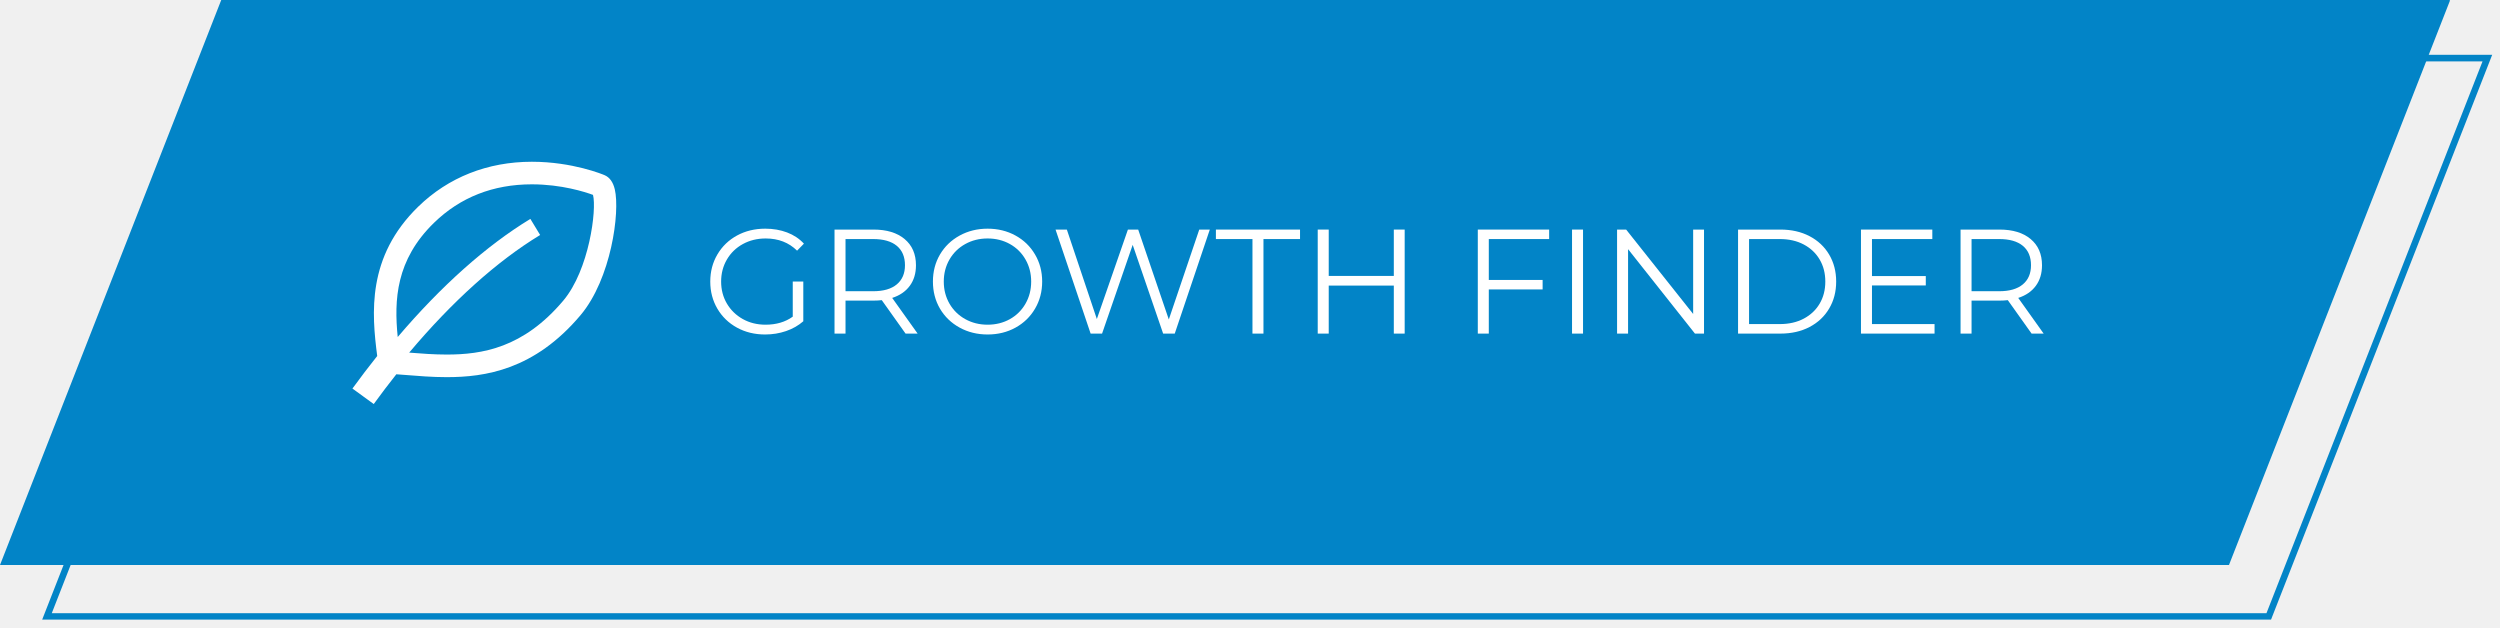
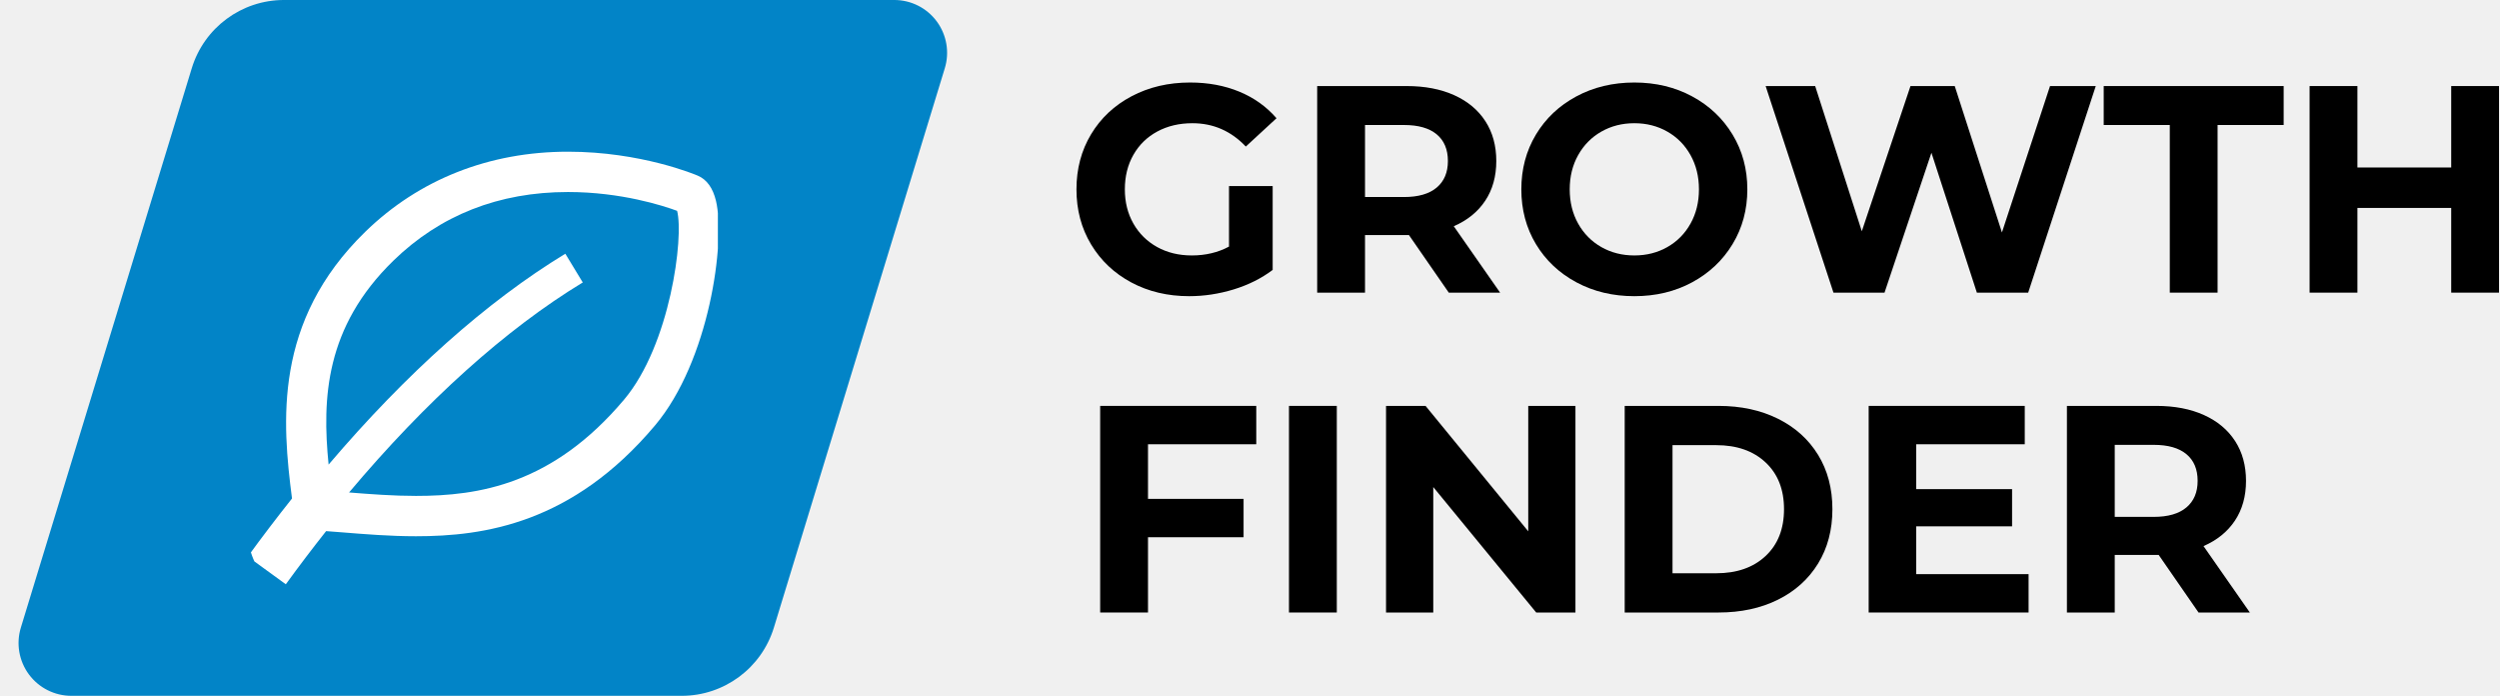
- <svg xmlns="http://www.w3.org/2000/svg" zoomAndPan="magnify" preserveAspectRatio="xMidYMid meet" version="1.0" viewBox="183.44 588.68 1136.64 285.34">
+ <svg xmlns="http://www.w3.org/2000/svg" zoomAndPan="magnify" preserveAspectRatio="xMidYMid meet" version="1.0" viewBox="150.39 585.47 1182.29 329.06">
  <defs>
    <g />
-     <clipPath id="acf2aa510e">
-       <path d="M 0.441 0.684 L 1115 0.684 L 1115 257.562 L 0.441 257.562 Z M 0.441 0.684 " clip-rule="nonzero" />
+     <clipPath id="3ac7910360">
+       <path d="M 159 585.469 L 599 585.469 L 599 914.531 L 159 914.531 Z M 159 585.469 " clip-rule="nonzero" />
    </clipPath>
-     <clipPath id="31381cdab2">
-       <path d="M 101.027 0.684 L 1114.438 0.684 L 1013.855 257.562 L 0.441 257.562 Z M 101.027 0.684 " clip-rule="nonzero" />
+     <clipPath id="e53bb08fbb">
+       <path d="M 284.73 585.469 L 573.492 585.469 C 581.41 585.469 588.859 589.223 593.566 595.586 C 598.277 601.953 599.691 610.172 597.375 617.746 L 516.523 882.254 C 510.66 901.434 492.961 914.531 472.906 914.531 L 184.145 914.531 C 176.227 914.531 168.781 910.777 164.07 904.414 C 159.359 898.047 157.945 889.828 160.262 882.254 L 241.113 617.746 C 246.977 598.566 264.676 585.469 284.73 585.469 Z M 284.73 585.469 " clip-rule="nonzero" />
    </clipPath>
-     <clipPath id="9a8468ca88">
-       <path d="M 0.441 0.684 L 1114.441 0.684 L 1114.441 257.562 L 0.441 257.562 Z M 0.441 0.684 " clip-rule="nonzero" />
+     <clipPath id="52b1e9c5e3">
+       <path d="M 0 0.469 L 440 0.469 L 440 329.531 L 0 329.531 Z M 0 0.469 " clip-rule="nonzero" />
    </clipPath>
-     <clipPath id="8cd8796aa7">
-       <path d="M 101.027 0.684 L 1114.438 0.684 L 1013.855 257.562 L 0.441 257.562 Z M 101.027 0.684 " clip-rule="nonzero" />
+     <clipPath id="3e3bece951">
+       <path d="M 125.73 0.469 L 414.492 0.469 C 422.41 0.469 429.859 4.223 434.566 10.586 C 439.277 16.953 440.691 25.172 438.375 32.746 L 357.523 297.254 C 351.66 316.434 333.961 329.531 313.906 329.531 L 25.145 329.531 C 17.227 329.531 9.781 325.777 5.07 319.414 C 0.359 313.047 -1.055 304.828 1.262 297.254 L 82.113 32.746 C 87.977 13.566 105.676 0.469 125.73 0.469 Z M 125.73 0.469 " clip-rule="nonzero" />
    </clipPath>
-     <clipPath id="74713ba5e0">
-       <rect x="0" width="1115" y="0" height="258" />
+     <clipPath id="73e7692303">
+       <rect x="0" width="440" y="0" height="330" />
    </clipPath>
-     <clipPath id="48eda47a81">
-       <path d="M 19.582 25.605 L 1133.73 25.605 L 1133.73 282.395 L 19.582 282.395 Z M 19.582 25.605 " clip-rule="nonzero" />
+     <clipPath id="2b53f28002">
+       <path d="M 267.617 657 L 490.367 657 L 490.367 862 L 267.617 862 Z M 267.617 657 " clip-rule="nonzero" />
    </clipPath>
-     <clipPath id="7467921422">
-       <path d="M 120.16 25.605 L 1133.527 25.605 L 1032.949 282.477 L 19.582 282.477 Z M 120.16 25.605 " clip-rule="nonzero" />
-     </clipPath>
-     <clipPath id="301e4a9560">
-       <path d="M 160.676 74 L 280.625 74 L 280.625 185 L 160.676 185 Z M 160.676 74 " clip-rule="nonzero" />
-     </clipPath>
-     <clipPath id="5b20768b07">
-       <rect x="0" width="1152" y="0" height="296" />
+     <clipPath id="4045f2118f">
+       <path d="M 267.617 681.871 L 267.617 836.773 C 267.617 855.414 282.727 870.523 301.367 870.523 L 456.27 870.523 C 474.91 870.523 490.02 855.414 490.02 836.773 L 490.02 681.871 C 490.02 663.23 474.91 648.121 456.27 648.121 L 301.367 648.121 C 282.727 648.121 267.617 663.23 267.617 681.871 Z M 267.617 681.871 " clip-rule="nonzero" />
    </clipPath>
  </defs>
-   <g transform="matrix(1, 0, 0, 1, 183, 588)">
-     <g clip-path="url(#5b20768b07)">
-       <g clip-path="url(#acf2aa510e)">
-         <g clip-path="url(#31381cdab2)">
-           <g transform="matrix(1, 0, 0, 1, 0, 0.000000000000113687)">
-             <g clip-path="url(#74713ba5e0)">
-               <g clip-path="url(#9a8468ca88)">
-                 <g clip-path="url(#8cd8796aa7)">
-                   <path fill="#0284c7" d="M 0.441 0.684 L 1114.266 0.684 L 1114.266 257.562 L 0.441 257.562 Z M 0.441 0.684 " fill-opacity="1" fill-rule="nonzero" />
-                 </g>
-               </g>
+   <g clip-path="url(#3ac7910360)">
+     <g clip-path="url(#e53bb08fbb)">
+       <g transform="matrix(1, 0, 0, 1, 159, 585)">
+         <g clip-path="url(#73e7692303)">
+           <g clip-path="url(#52b1e9c5e3)">
+             <g clip-path="url(#3e3bece951)">
+               <path fill="#0284c7" d="M -8.605 0.469 L 447.715 0.469 L 447.715 329.531 L -8.605 329.531 Z M -8.605 0.469 " fill-opacity="1" fill-rule="nonzero" />
            </g>
-           </g>
-         </g>
-       </g>
-       <g clip-path="url(#48eda47a81)">
-         <g clip-path="url(#7467921422)">
-           <path stroke-linecap="butt" transform="matrix(0.844707, 0, 0, 0.844707, 19.58055, 25.60452)" fill="none" stroke-linejoin="miter" d="M 119.07 0.001 L 1318.737 0.001 L 1199.669 304.096 L 0.002 304.096 Z M 119.07 0.001 " stroke="#0284c7" stroke-width="7.103" stroke-opacity="1" stroke-miterlimit="4" />
-         </g>
-       </g>
-       <g clip-path="url(#301e4a9560)">
-         <path fill="#ffffff" d="M 279.957 86.754 C 279.172 83.473 277.621 81.309 275.332 80.328 C 274.75 80.078 260.859 74.223 242.25 74.223 C 222.168 74.223 204.309 81.277 190.598 94.629 C 167.152 117.449 169.441 143.141 171.941 162.539 C 168.156 167.293 164.375 172.25 160.676 177.336 L 165.52 180.859 L 168.98 183.375 L 170.363 184.383 C 173.789 179.668 177.176 175.211 180.633 170.848 C 181.871 170.945 183.098 171.031 184.359 171.129 C 190.539 171.633 196.93 172.152 203.523 172.152 C 220.816 172.152 243.363 168.945 264.402 143.957 C 278.277 127.484 282.418 97.133 279.957 86.754 Z M 256.551 137.348 C 238.344 158.965 219.527 161.879 203.523 161.879 C 197.785 161.879 192.055 161.449 186.477 161 C 206.055 137.742 226.332 119.469 246.016 107.523 L 241.578 100.207 C 221.566 112.359 201.039 130.672 181.266 153.902 C 179.582 137.043 180.41 118.875 197.758 101.984 C 209.684 90.375 224.648 84.488 242.25 84.488 C 255.77 84.488 266.52 87.98 270.051 89.285 C 271.805 95.922 268.312 123.379 256.551 137.348 Z M 256.551 137.348 " fill-opacity="1" fill-rule="nonzero" />
-       </g>
-       <g fill="#ffffff" fill-opacity="1">
-         <g transform="translate(319.8527, 152.3518)">
-           <g>
-             <path d="M 41.016 -23.656 L 45.812 -23.656 L 45.812 -5.609 C 43.602 -3.672 40.988 -2.18 37.969 -1.141 C 34.957 -0.109 31.785 0.406 28.453 0.406 C 23.723 0.406 19.461 -0.629 15.672 -2.703 C 11.891 -4.773 8.914 -7.645 6.75 -11.312 C 4.594 -14.988 3.516 -19.102 3.516 -23.656 C 3.516 -28.207 4.594 -32.316 6.75 -35.984 C 8.914 -39.66 11.891 -42.531 15.672 -44.594 C 19.461 -46.664 23.742 -47.703 28.516 -47.703 C 32.117 -47.703 35.43 -47.129 38.453 -45.984 C 41.473 -44.836 44.02 -43.141 46.094 -40.891 L 42.984 -37.703 C 39.242 -41.398 34.488 -43.25 28.719 -43.25 C 24.883 -43.25 21.426 -42.406 18.344 -40.719 C 15.258 -39.031 12.836 -36.688 11.078 -33.688 C 9.328 -30.688 8.453 -27.344 8.453 -23.656 C 8.453 -19.957 9.328 -16.617 11.078 -13.641 C 12.836 -10.672 15.25 -8.328 18.312 -6.609 C 21.375 -4.898 24.82 -4.047 28.656 -4.047 C 33.52 -4.047 37.641 -5.266 41.016 -7.703 Z M 41.016 -23.656 " />
-           </g>
-         </g>
-       </g>
-       <g fill="#ffffff" fill-opacity="1">
-         <g transform="translate(372.1569, 152.3518)">
-           <g>
-             <path d="M 40 0 L 29.188 -15.203 C 27.977 -15.066 26.719 -15 25.406 -15 L 12.703 -15 L 12.703 0 L 7.703 0 L 7.703 -47.297 L 25.406 -47.297 C 31.445 -47.297 36.176 -45.852 39.594 -42.969 C 43.02 -40.094 44.734 -36.129 44.734 -31.078 C 44.734 -27.391 43.797 -24.27 41.922 -21.719 C 40.055 -19.176 37.391 -17.344 33.922 -16.219 L 45.484 0 Z M 25.281 -19.266 C 29.957 -19.266 33.535 -20.301 36.016 -22.375 C 38.492 -24.445 39.734 -27.348 39.734 -31.078 C 39.734 -34.91 38.492 -37.852 36.016 -39.906 C 33.535 -41.957 29.957 -42.984 25.281 -42.984 L 12.703 -42.984 L 12.703 -19.266 Z M 25.281 -19.266 " />
-           </g>
-         </g>
-       </g>
-       <g fill="#ffffff" fill-opacity="1">
-         <g transform="translate(421.0823, 152.3518)">
-           <g>
-             <path d="M 28.375 0.406 C 23.695 0.406 19.453 -0.641 15.641 -2.734 C 11.836 -4.828 8.863 -7.695 6.719 -11.344 C 4.582 -15 3.516 -19.102 3.516 -23.656 C 3.516 -28.207 4.582 -32.305 6.719 -35.953 C 8.863 -39.598 11.836 -42.469 15.641 -44.562 C 19.453 -46.656 23.695 -47.703 28.375 -47.703 C 33.062 -47.703 37.285 -46.664 41.047 -44.594 C 44.816 -42.531 47.781 -39.66 49.938 -35.984 C 52.102 -32.316 53.188 -28.207 53.188 -23.656 C 53.188 -19.102 52.102 -14.988 49.938 -11.312 C 47.781 -7.645 44.816 -4.773 41.047 -2.703 C 37.285 -0.629 33.062 0.406 28.375 0.406 Z M 28.375 -4.047 C 32.113 -4.047 35.492 -4.891 38.516 -6.578 C 41.535 -8.273 43.898 -10.617 45.609 -13.609 C 47.328 -16.609 48.188 -19.957 48.188 -23.656 C 48.188 -27.344 47.328 -30.688 45.609 -33.688 C 43.898 -36.688 41.535 -39.031 38.516 -40.719 C 35.492 -42.406 32.113 -43.25 28.375 -43.25 C 24.645 -43.25 21.258 -42.406 18.219 -40.719 C 15.176 -39.031 12.785 -36.688 11.047 -33.688 C 9.316 -30.688 8.453 -27.344 8.453 -23.656 C 8.453 -19.957 9.316 -16.609 11.047 -13.609 C 12.785 -10.617 15.176 -8.273 18.219 -6.578 C 21.258 -4.891 24.645 -4.047 28.375 -4.047 Z M 28.375 -4.047 " />
-           </g>
-         </g>
-       </g>
-       <g fill="#ffffff" fill-opacity="1">
-         <g transform="translate(477.8466, 152.3518)">
-           <g>
-             <path d="M 72.641 -47.297 L 56.703 0 L 51.422 0 L 37.578 -40.344 L 23.656 0 L 18.453 0 L 2.5 -47.297 L 7.641 -47.297 L 21.281 -6.625 L 35.406 -47.297 L 40.078 -47.297 L 54 -6.422 L 67.844 -47.297 Z M 72.641 -47.297 " />
-           </g>
-         </g>
-       </g>
-       <g fill="#ffffff" fill-opacity="1">
-         <g transform="translate(552.9917, 152.3518)">
-           <g>
-             <path d="M 16.891 -42.984 L 0.266 -42.984 L 0.266 -47.297 L 38.516 -47.297 L 38.516 -42.984 L 21.891 -42.984 L 21.891 0 L 16.891 0 Z M 16.891 -42.984 " />
-           </g>
-         </g>
-       </g>
-       <g fill="#ffffff" fill-opacity="1">
-         <g transform="translate(591.8481, 152.3518)">
-           <g>
-             <path d="M 47.234 -47.297 L 47.234 0 L 42.297 0 L 42.297 -21.828 L 12.703 -21.828 L 12.703 0 L 7.703 0 L 7.703 -47.297 L 12.703 -47.297 L 12.703 -26.219 L 42.297 -26.219 L 42.297 -47.297 Z M 47.234 -47.297 " />
-           </g>
-         </g>
-       </g>
-       <g fill="#ffffff" fill-opacity="1">
-         <g transform="translate(646.8554, 152.3518)">
-           <g />
-         </g>
-       </g>
-       <g fill="#ffffff" fill-opacity="1">
-         <g transform="translate(664.628, 152.3518)">
-           <g>
-             <path d="M 12.703 -42.984 L 12.703 -24.391 L 37.172 -24.391 L 37.172 -20.078 L 12.703 -20.078 L 12.703 0 L 7.703 0 L 7.703 -47.297 L 40.141 -47.297 L 40.141 -42.984 Z M 12.703 -42.984 " />
-           </g>
-         </g>
-       </g>
-       <g fill="#ffffff" fill-opacity="1">
-         <g transform="translate(707.4715, 152.3518)">
-           <g>
-             <path d="M 7.703 -47.297 L 12.703 -47.297 L 12.703 0 L 7.703 0 Z M 7.703 -47.297 " />
-           </g>
-         </g>
-       </g>
-       <g fill="#ffffff" fill-opacity="1">
-         <g transform="translate(727.9472, 152.3518)">
-           <g>
-             <path d="M 47.234 -47.297 L 47.234 0 L 43.109 0 L 12.703 -38.391 L 12.703 0 L 7.703 0 L 7.703 -47.297 L 11.828 -47.297 L 42.297 -8.922 L 42.297 -47.297 Z M 47.234 -47.297 " />
-           </g>
-         </g>
-       </g>
-       <g fill="#ffffff" fill-opacity="1">
-         <g transform="translate(782.9544, 152.3518)">
-           <g>
-             <path d="M 7.703 -47.297 L 26.969 -47.297 C 31.969 -47.297 36.379 -46.297 40.203 -44.297 C 44.035 -42.297 47.008 -39.504 49.125 -35.922 C 51.25 -32.336 52.312 -28.25 52.312 -23.656 C 52.312 -19.062 51.25 -14.973 49.125 -11.391 C 47.008 -7.805 44.035 -5.008 40.203 -3 C 36.379 -1 31.969 0 26.969 0 L 7.703 0 Z M 26.688 -4.328 C 30.832 -4.328 34.457 -5.148 37.562 -6.797 C 40.676 -8.441 43.086 -10.711 44.797 -13.609 C 46.516 -16.516 47.375 -19.863 47.375 -23.656 C 47.375 -27.438 46.516 -30.781 44.797 -33.688 C 43.086 -36.594 40.676 -38.867 37.562 -40.516 C 34.457 -42.16 30.832 -42.984 26.688 -42.984 L 12.703 -42.984 L 12.703 -4.328 Z M 26.688 -4.328 " />
-           </g>
-         </g>
-       </g>
-       <g fill="#ffffff" fill-opacity="1">
-         <g transform="translate(838.8402, 152.3518)">
-           <g>
-             <path d="M 41.156 -4.328 L 41.156 0 L 7.703 0 L 7.703 -47.297 L 40.141 -47.297 L 40.141 -42.984 L 12.703 -42.984 L 12.703 -26.156 L 37.172 -26.156 L 37.172 -21.891 L 12.703 -21.891 L 12.703 -4.328 Z M 41.156 -4.328 " />
-           </g>
-         </g>
-       </g>
-       <g fill="#ffffff" fill-opacity="1">
-         <g transform="translate(884.1164, 152.3518)">
-           <g>
-             <path d="M 40 0 L 29.188 -15.203 C 27.977 -15.066 26.719 -15 25.406 -15 L 12.703 -15 L 12.703 0 L 7.703 0 L 7.703 -47.297 L 25.406 -47.297 C 31.445 -47.297 36.176 -45.852 39.594 -42.969 C 43.02 -40.094 44.734 -36.129 44.734 -31.078 C 44.734 -27.391 43.797 -24.27 41.922 -21.719 C 40.055 -19.176 37.391 -17.344 33.922 -16.219 L 45.484 0 Z M 25.281 -19.266 C 29.957 -19.266 33.535 -20.301 36.016 -22.375 C 38.492 -24.445 39.734 -27.348 39.734 -31.078 C 39.734 -34.91 38.492 -37.852 36.016 -39.906 C 33.535 -41.957 29.957 -42.984 25.281 -42.984 L 12.703 -42.984 L 12.703 -19.266 Z M 25.281 -19.266 " />
          </g>
        </g>
      </g>
    </g>
  </g>
+   <g clip-path="url(#2b53f28002)">
+     <g clip-path="url(#4045f2118f)">
+       <path fill="#ffffff" d="M 489.129 680.484 C 487.672 674.387 484.793 670.371 480.535 668.551 C 479.457 668.086 453.664 657.211 419.105 657.211 C 381.812 657.211 348.645 670.316 323.18 695.109 C 279.648 737.484 283.895 785.199 288.539 821.223 C 281.512 830.051 274.488 839.254 267.617 848.699 L 276.609 855.242 L 283.039 859.914 L 285.609 861.781 C 291.973 853.027 298.258 844.754 304.676 836.652 C 306.98 836.828 309.258 836.992 311.598 837.176 C 323.07 838.105 334.941 839.07 347.191 839.07 C 379.305 839.07 421.172 833.117 460.246 786.715 C 486.008 756.125 493.695 699.758 489.129 680.484 Z M 445.664 774.438 C 411.852 814.586 376.91 819.996 347.191 819.996 C 336.531 819.996 325.887 819.195 315.531 818.367 C 351.887 775.172 389.547 741.238 426.098 719.051 L 417.852 705.469 C 380.695 728.035 342.574 762.039 305.852 805.184 C 302.727 773.875 304.262 740.137 336.484 708.766 C 358.625 687.211 386.422 676.277 419.105 676.277 C 444.207 676.277 464.172 682.762 470.734 685.184 C 473.988 697.508 467.504 748.5 445.664 774.438 Z M 445.664 774.438 " fill-opacity="1" fill-rule="nonzero" />
+     </g>
+   </g>
+   <g fill="#000000" fill-opacity="1">
+     <g transform="translate(654.2324, 723.8677)">
+       <g>
+         <path d="M 77.609 -50.391 L 98.266 -50.391 L 98.266 -10.75 C 92.961 -6.75 86.82 -3.676 79.844 -1.531 C 72.863 0.602 65.836 1.672 58.766 1.672 C 48.617 1.672 39.5 -0.488 31.406 -4.812 C 23.312 -9.145 16.957 -15.148 12.344 -22.828 C 7.738 -30.504 5.438 -39.18 5.438 -48.859 C 5.438 -58.535 7.738 -67.211 12.344 -74.891 C 16.957 -82.566 23.359 -88.566 31.547 -92.891 C 39.734 -97.211 48.945 -99.375 59.188 -99.375 C 67.738 -99.375 75.504 -97.93 82.484 -95.047 C 89.461 -92.16 95.328 -87.973 100.078 -82.484 L 85.562 -69.094 C 78.582 -76.445 70.16 -80.125 60.297 -80.125 C 54.066 -80.125 48.531 -78.816 43.688 -76.203 C 38.852 -73.598 35.082 -69.922 32.375 -65.172 C 29.676 -60.43 28.328 -54.992 28.328 -48.859 C 28.328 -42.805 29.676 -37.406 32.375 -32.656 C 35.082 -27.914 38.832 -24.219 43.625 -21.562 C 48.414 -18.914 53.879 -17.594 60.016 -17.594 C 66.523 -17.594 72.391 -18.988 77.609 -21.781 Z M 77.609 -50.391 " />
+       </g>
+     </g>
+   </g>
+   <g fill="#000000" fill-opacity="1">
+     <g transform="translate(761.9807, 723.8677)">
+       <g>
+         <path d="M 73.844 0 L 55 -27.219 L 34.203 -27.219 L 34.203 0 L 11.578 0 L 11.578 -97.703 L 53.875 -97.703 C 62.531 -97.703 70.047 -96.258 76.422 -93.375 C 82.797 -90.488 87.703 -86.395 91.141 -81.094 C 94.586 -75.789 96.312 -69.508 96.312 -62.25 C 96.312 -54.988 94.566 -48.727 91.078 -43.469 C 87.586 -38.219 82.629 -34.195 76.203 -31.406 L 98.125 0 Z M 73.422 -62.25 C 73.422 -67.738 71.648 -71.945 68.109 -74.875 C 64.578 -77.812 59.414 -79.281 52.625 -79.281 L 34.203 -79.281 L 34.203 -45.219 L 52.625 -45.219 C 59.414 -45.219 64.578 -46.707 68.109 -49.688 C 71.648 -52.664 73.422 -56.852 73.422 -62.25 Z M 73.422 -62.25 " />
+       </g>
+     </g>
+   </g>
+   <g fill="#000000" fill-opacity="1">
+     <g transform="translate(864.7044, 723.8677)">
+       <g>
+         <path d="M 58.906 1.672 C 48.758 1.672 39.613 -0.516 31.469 -4.891 C 23.332 -9.266 16.957 -15.285 12.344 -22.953 C 7.738 -30.629 5.438 -39.266 5.438 -48.859 C 5.438 -58.441 7.738 -67.07 12.344 -74.75 C 16.957 -82.426 23.332 -88.445 31.469 -92.812 C 39.613 -97.188 48.758 -99.375 58.906 -99.375 C 69.039 -99.375 78.156 -97.188 86.25 -92.812 C 94.352 -88.445 100.727 -82.426 105.375 -74.75 C 110.031 -67.07 112.359 -58.441 112.359 -48.859 C 112.359 -39.266 110.031 -30.629 105.375 -22.953 C 100.727 -15.285 94.352 -9.266 86.25 -4.891 C 78.156 -0.516 69.039 1.672 58.906 1.672 Z M 58.906 -17.594 C 64.676 -17.594 69.883 -18.914 74.531 -21.562 C 79.188 -24.219 82.836 -27.914 85.484 -32.656 C 88.141 -37.406 89.469 -42.805 89.469 -48.859 C 89.469 -54.898 88.141 -60.289 85.484 -65.031 C 82.836 -69.781 79.188 -73.484 74.531 -76.141 C 69.883 -78.797 64.676 -80.125 58.906 -80.125 C 53.133 -80.125 47.922 -78.797 43.266 -76.141 C 38.617 -73.484 34.969 -69.781 32.312 -65.031 C 29.656 -60.289 28.328 -54.898 28.328 -48.859 C 28.328 -42.805 29.656 -37.406 32.312 -32.656 C 34.969 -27.914 38.617 -24.219 43.266 -21.562 C 47.922 -18.914 53.133 -17.594 58.906 -17.594 Z M 58.906 -17.594 " />
+       </g>
+     </g>
+   </g>
+   <g fill="#000000" fill-opacity="1">
+     <g transform="translate(982.6414, 723.8677)">
+       <g>
+         <path d="M 159.266 -97.703 L 127.297 0 L 103.016 0 L 81.516 -66.156 L 59.328 0 L 35.172 0 L 3.078 -97.703 L 26.516 -97.703 L 48.578 -29.031 L 71.609 -97.703 L 92.547 -97.703 L 114.875 -28.469 L 137.625 -97.703 Z M 159.266 -97.703 " />
+       </g>
+     </g>
+   </g>
+   <g fill="#000000" fill-opacity="1">
+     <g transform="translate(1145.101, 723.8677)">
+       <g>
+         <path d="M 31.828 -79.281 L 0.562 -79.281 L 0.562 -97.703 L 85.703 -97.703 L 85.703 -79.281 L 54.438 -79.281 L 54.438 0 L 31.828 0 Z M 31.828 -79.281 " />
+       </g>
+     </g>
+   </g>
+   <g fill="#000000" fill-opacity="1">
+     <g transform="translate(1231.495, 723.8677)">
+       <g>
+         <path d="M 101.188 -97.703 L 101.188 0 L 78.578 0 L 78.578 -40.062 L 34.203 -40.062 L 34.203 0 L 11.578 0 L 11.578 -97.703 L 34.203 -97.703 L 34.203 -59.188 L 78.578 -59.188 L 78.578 -97.703 Z M 101.188 -97.703 " />
+       </g>
+     </g>
+   </g>
+   <g fill="#000000" fill-opacity="1">
+     <g transform="translate(1344.408, 723.8677)">
+       <g />
+     </g>
+   </g>
+   <g fill="#000000" fill-opacity="1">
+     <g transform="translate(659.3103, 875.1321)">
+       <g>
+         <path d="M 34.203 -79.562 L 34.203 -53.734 L 79.422 -53.734 L 79.422 -35.594 L 34.203 -35.594 L 34.203 0 L 11.578 0 L 11.578 -97.703 L 85.422 -97.703 L 85.422 -79.562 Z M 34.203 -79.562 " />
+       </g>
+     </g>
+   </g>
+   <g fill="#000000" fill-opacity="1">
+     <g transform="translate(748.6354, 875.1321)">
+       <g>
+         <path d="M 11.578 -97.703 L 34.203 -97.703 L 34.203 0 L 11.578 0 Z M 11.578 -97.703 " />
+       </g>
+     </g>
+   </g>
+   <g fill="#000000" fill-opacity="1">
+     <g transform="translate(794.554, 875.1321)">
+       <g>
+         <path d="M 101.188 -97.703 L 101.188 0 L 82.625 0 L 33.922 -59.328 L 33.922 0 L 11.578 0 L 11.578 -97.703 L 30.281 -97.703 L 78.859 -38.391 L 78.859 -97.703 Z M 101.188 -97.703 " />
+       </g>
+     </g>
+   </g>
+   <g fill="#000000" fill-opacity="1">
+     <g transform="translate(907.4664, 875.1321)">
+       <g>
+         <path d="M 11.578 -97.703 L 55.969 -97.703 C 66.57 -97.703 75.945 -95.676 84.094 -91.625 C 92.238 -87.582 98.566 -81.883 103.078 -74.531 C 107.586 -67.188 109.844 -58.629 109.844 -48.859 C 109.844 -39.086 107.586 -30.523 103.078 -23.172 C 98.566 -15.816 92.238 -10.113 84.094 -6.062 C 75.945 -2.02 66.57 0 55.969 0 L 11.578 0 Z M 54.859 -18.562 C 64.629 -18.562 72.422 -21.281 78.234 -26.719 C 84.047 -32.164 86.953 -39.547 86.953 -48.859 C 86.953 -58.16 84.047 -65.531 78.234 -70.969 C 72.422 -76.414 64.629 -79.141 54.859 -79.141 L 34.203 -79.141 L 34.203 -18.562 Z M 54.859 -18.562 " />
+       </g>
+     </g>
+   </g>
+   <g fill="#000000" fill-opacity="1">
+     <g transform="translate(1022.891, 875.1321)">
+       <g>
+         <path d="M 87.234 -18.141 L 87.234 0 L 11.578 0 L 11.578 -97.703 L 85.422 -97.703 L 85.422 -79.562 L 34.062 -79.562 L 34.062 -58.344 L 79.422 -58.344 L 79.422 -40.75 L 34.062 -40.75 L 34.062 -18.141 Z M 87.234 -18.141 " />
+       </g>
+     </g>
+   </g>
+   <g fill="#000000" fill-opacity="1">
+     <g transform="translate(1116.682, 875.1321)">
+       <g>
+         <path d="M 73.844 0 L 55 -27.219 L 34.203 -27.219 L 34.203 0 L 11.578 0 L 11.578 -97.703 L 53.875 -97.703 C 62.531 -97.703 70.047 -96.258 76.422 -93.375 C 82.797 -90.488 87.703 -86.395 91.141 -81.094 C 94.586 -75.789 96.312 -69.508 96.312 -62.25 C 96.312 -54.988 94.566 -48.727 91.078 -43.469 C 87.586 -38.219 82.629 -34.195 76.203 -31.406 L 98.125 0 Z M 73.422 -62.25 C 73.422 -67.738 71.648 -71.945 68.109 -74.875 C 64.578 -77.812 59.414 -79.281 52.625 -79.281 L 34.203 -79.281 L 34.203 -45.219 L 52.625 -45.219 C 59.414 -45.219 64.578 -46.707 68.109 -49.688 C 71.648 -52.664 73.422 -56.852 73.422 -62.25 Z M 73.422 -62.25 " />
+       </g>
+     </g>
+   </g>
</svg>
